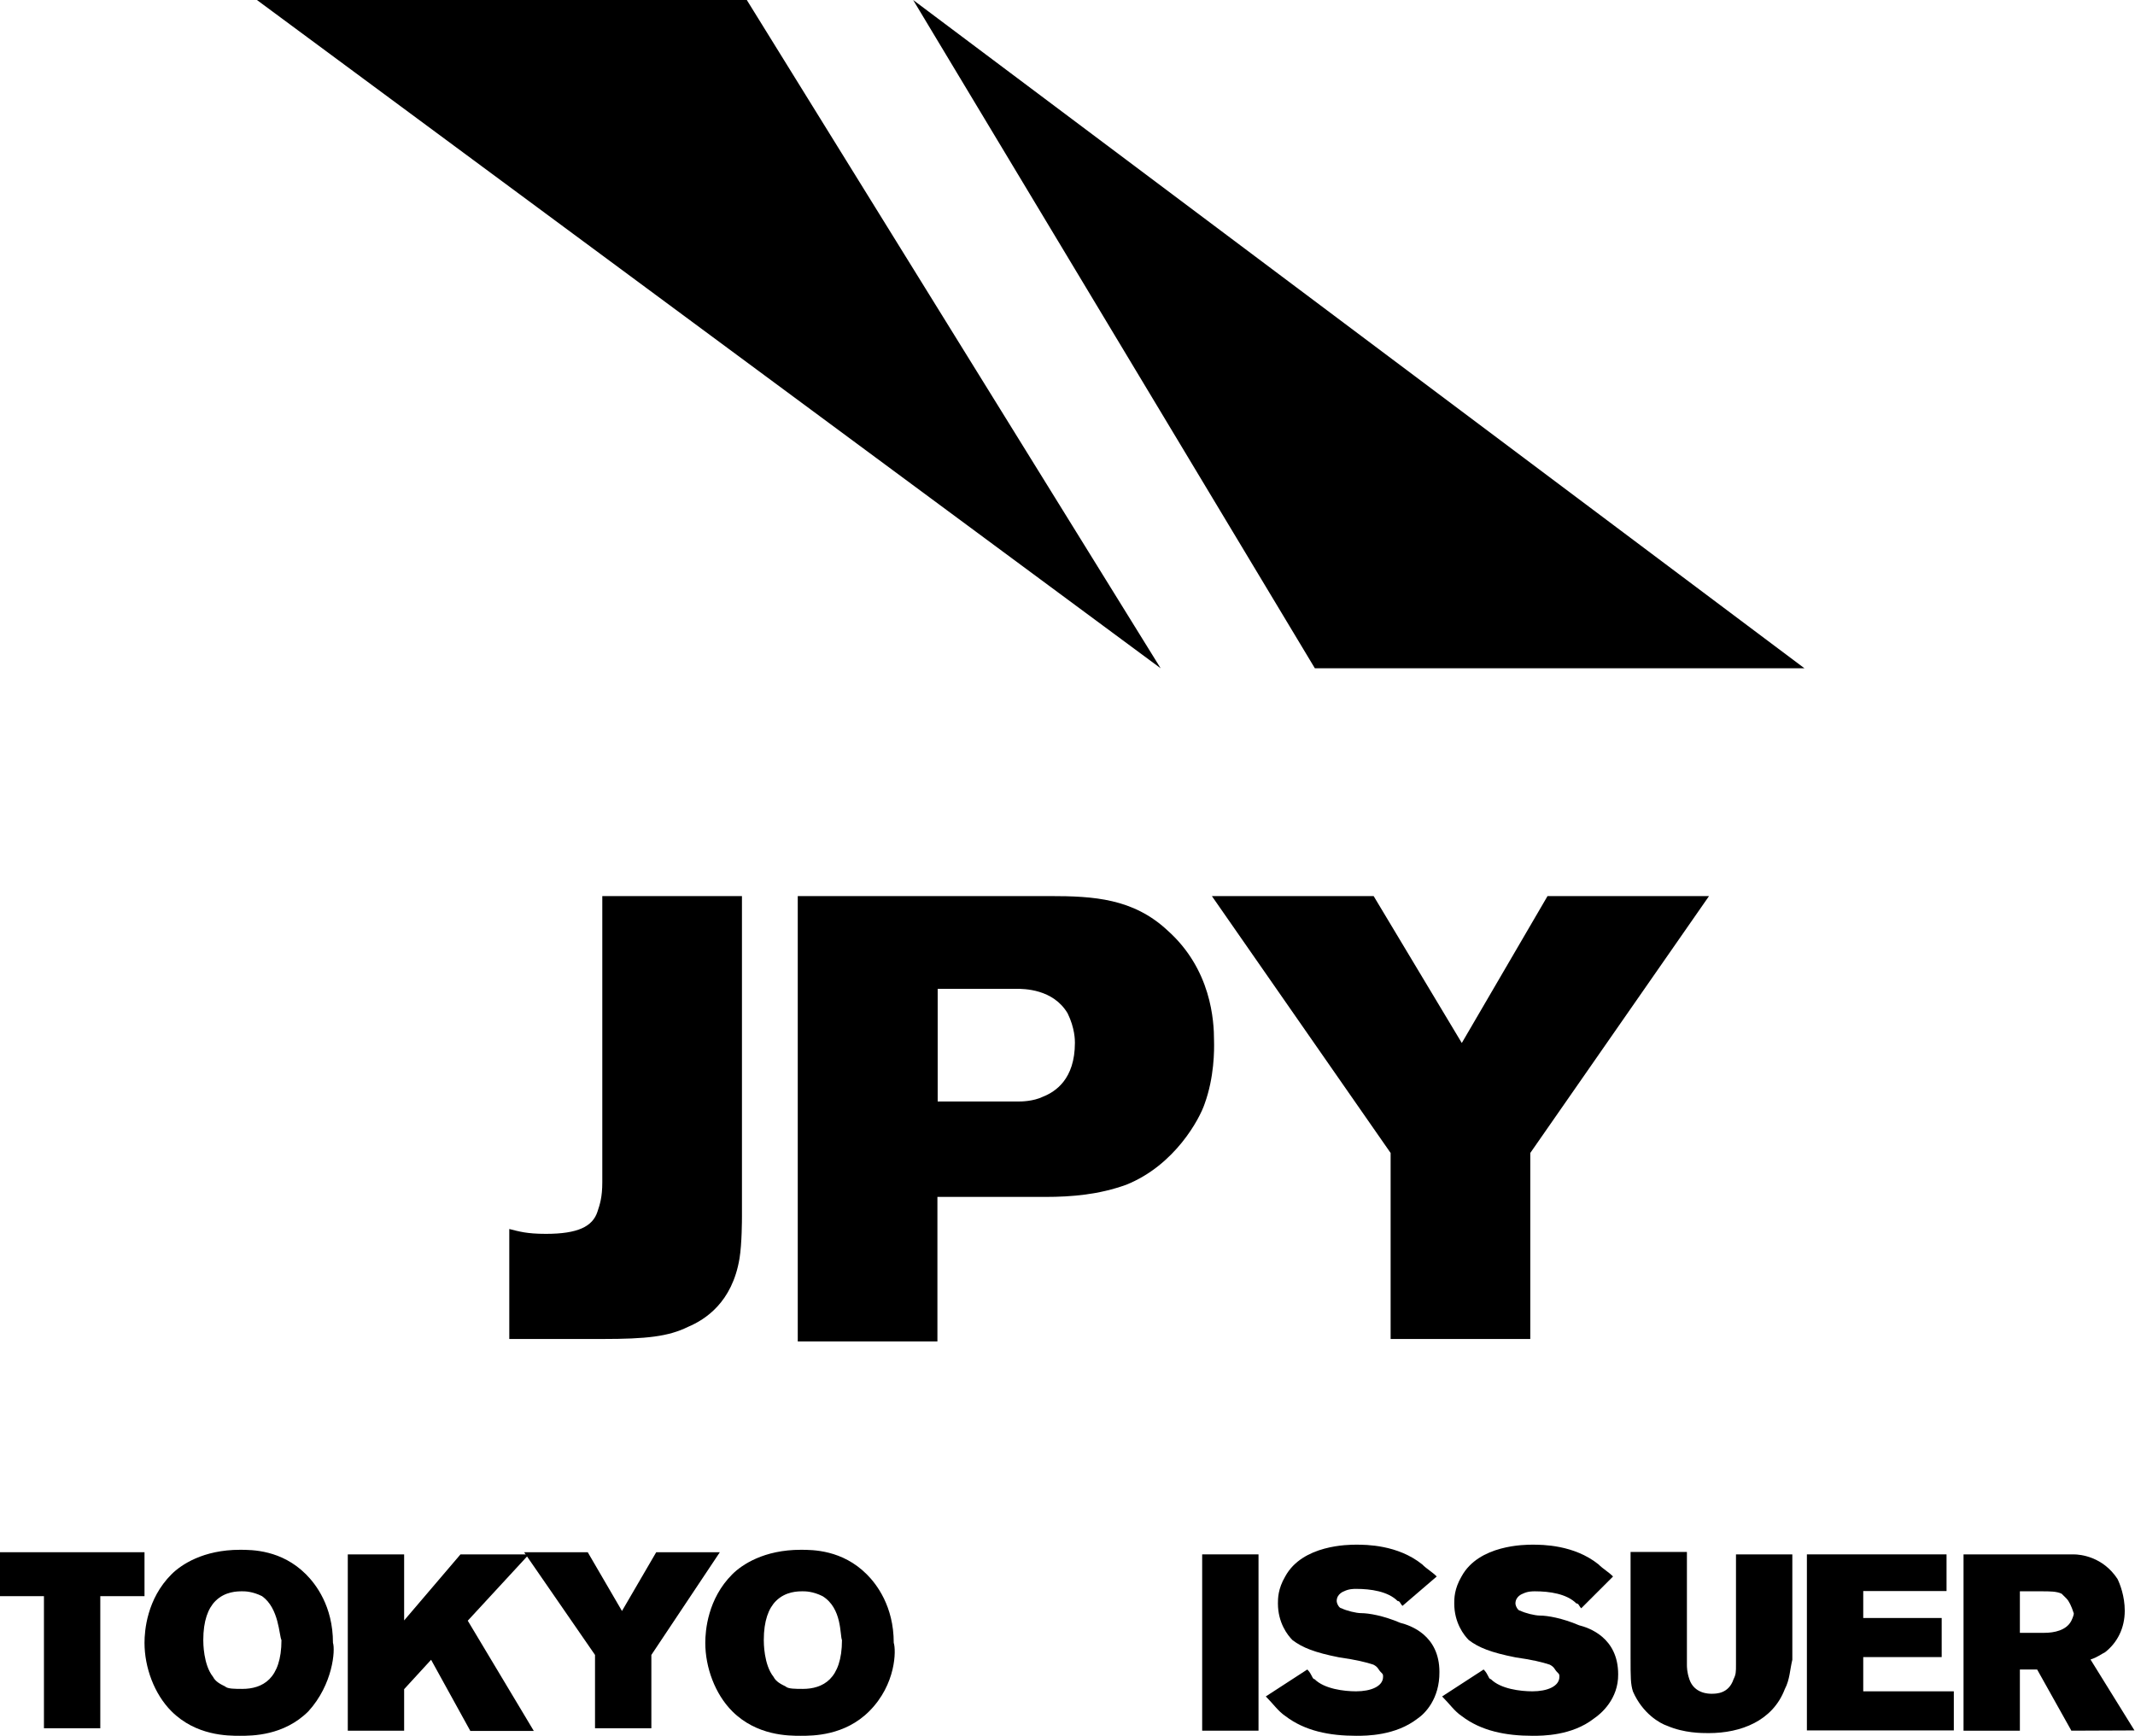
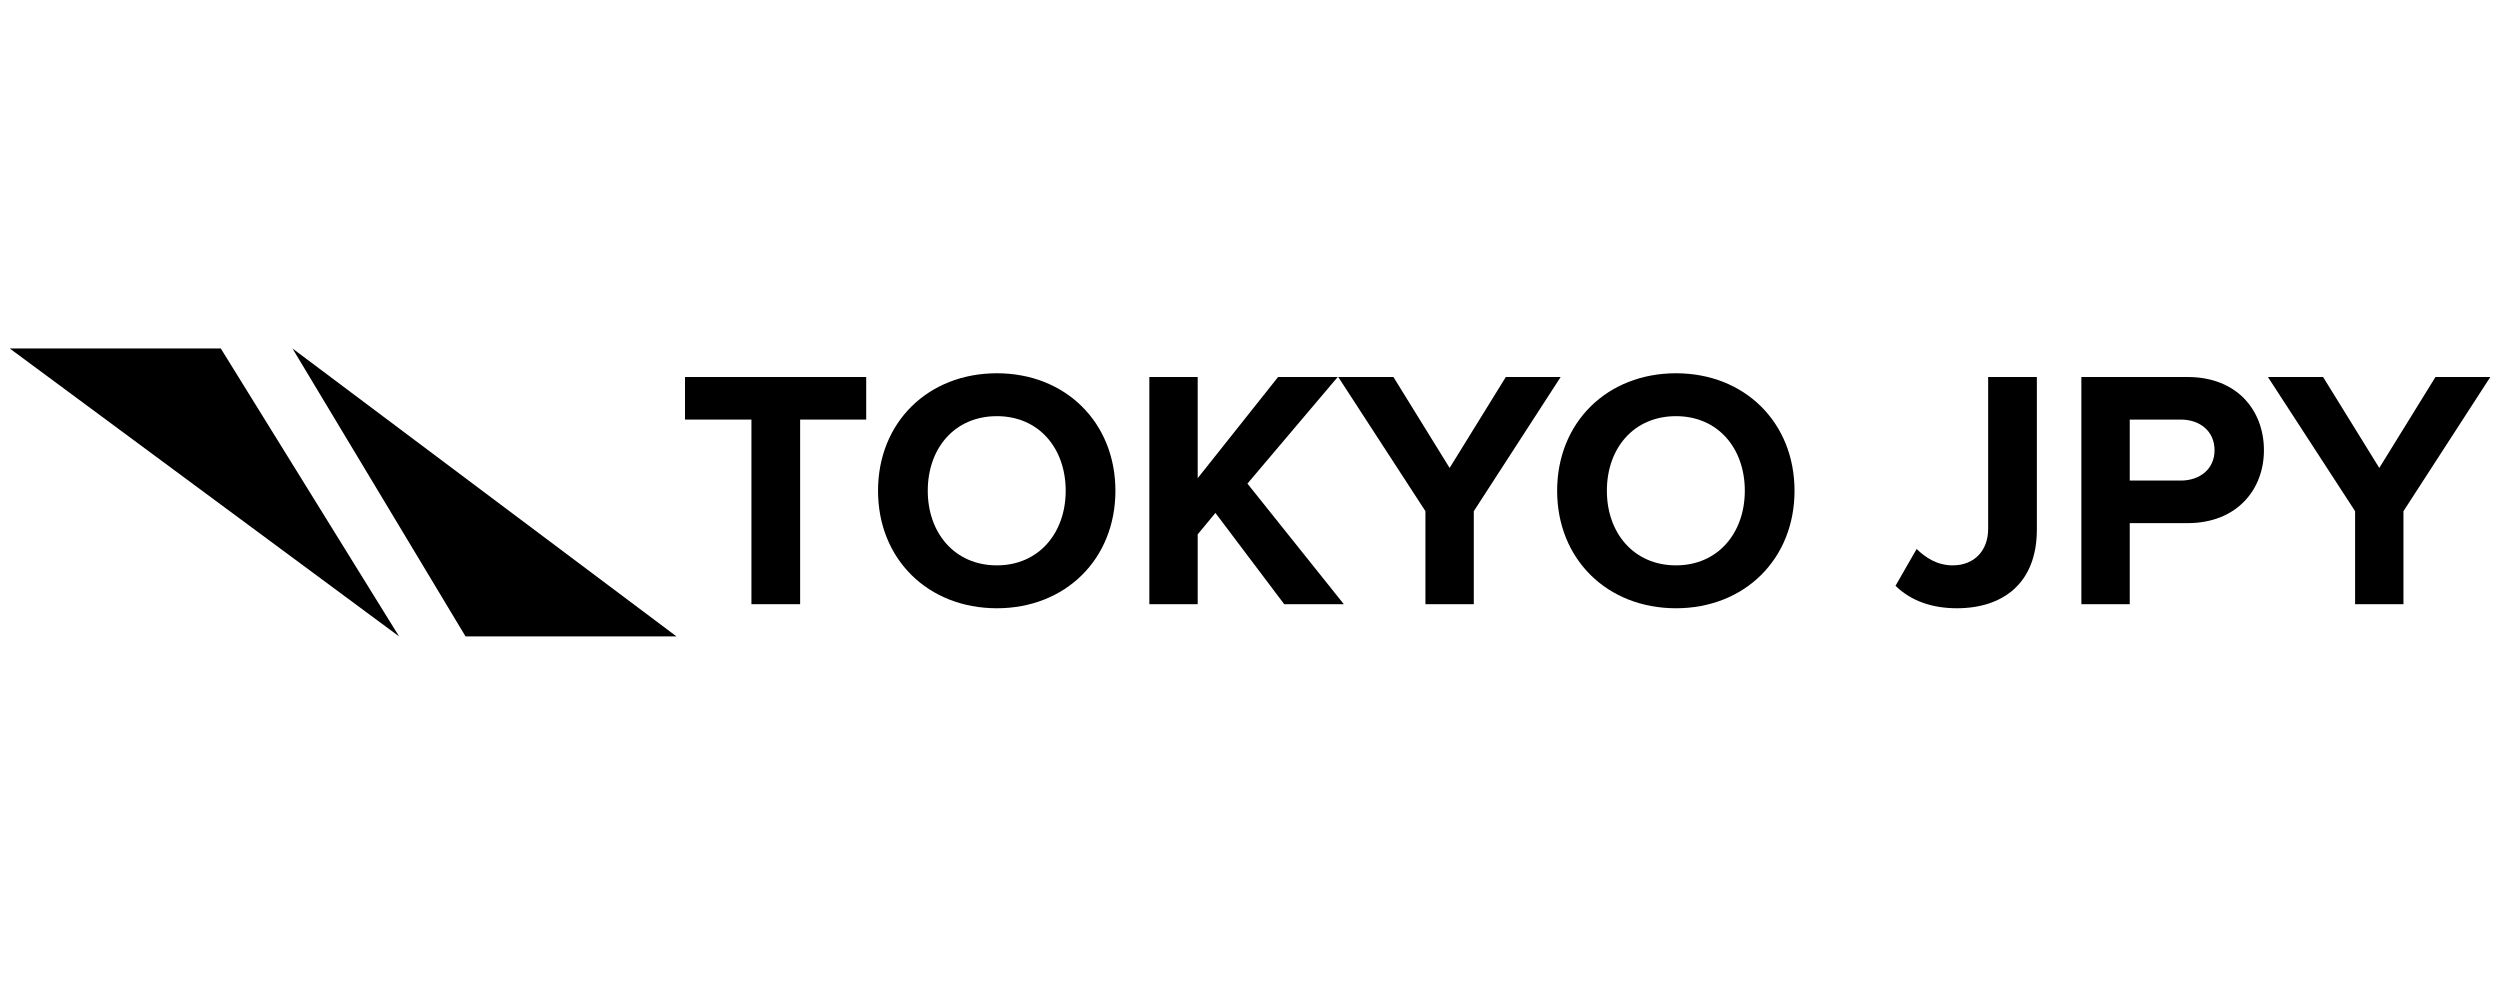
- <svg xmlns="http://www.w3.org/2000/svg" version="1.1" id="Layer_1" x="0px" y="0px" width="791.9px" height="643.9px" viewBox="404.5 118.1 791.9 643.9" enable-background="new 404.5 118.1 791.9 643.9" xml:space="preserve">
-   <g>
+ <svg xmlns="http://www.w3.org/2000/svg" version="1.1" x="0px" y="0px" viewBox="0 0 660 260" style="enable-background:new 0 0 660 260;" xml:space="preserve">
+   <g id="jpytokyo.logo">
    <g>
      <g>
-         <path d="M678.8,584.9c-2.7,16.3-12.7,22.7-19.1,25.4c-7.3,3.6-15.4,4.5-31.8,4.5h-34.5V574c3.6,0.9,6.4,1.8,13.6,1.8     c11.8,0,17.3-2.7,19.1-8.2c0.9-2.7,1.8-5.4,1.8-10.9V450.5h51.8v119C679.7,570.3,679.7,579.4,678.8,584.9z" />
-         <path d="M851.3,527.6c-1.8,5.4-10.9,22.7-29.1,30c-10,3.6-20,4.5-30,4.5h-40v53.6h-51.8V450.5h93.5c16.3,0,30.9,0.9,43.6,12.7     c16.3,14.5,17.3,33.6,17.3,40.9C854.9,507.7,854.9,517.7,851.3,527.6z M800.5,494c-5.4-9.1-16.3-9.1-19.1-9.1h-29.1v41.8h30     c0.9,0,5.4,0,9.1-1.8c4.5-1.8,11.8-6.4,11.8-20C803.2,504,803.2,499.5,800.5,494z" />
-         <path d="M972.1,545.8v69h-51.8v-69L854,450.5H914l32.7,54.5l31.8-54.5h59.9L972.1,545.8z" />
+         <g>
+           <polygon points="2.558,91.986 58.283,91.986 105.359,168.014     " />
+           <polygon points="77.205,91.986 122.902,168.014 178.596,168.014     " />
+         </g>
      </g>
      <g>
-         <path d="M441.7,710.2v49h-20.9v-49h-16.3v-16.3h53.6v16.3H441.7z" />
-         <path d="M518.9,752.9c-9.1,9.1-20.9,9.1-25.4,9.1s-16.3,0-25.4-9.1c-6.4-6.4-10-16.3-10-25.4c0-4.5,0.9-16.3,10-25.4     c3.6-3.6,11.8-9.1,25.4-9.1c4.5,0,15.4,0,24.5,9.1c3.6,3.6,10,11.8,10,25.4C528.9,730.2,528,742.9,518.9,752.9z M501.7,710.2     c-3.6-1.8-6.4-1.8-7.3-1.8c-1.8,0-6.4,0-10,3.6c-2.7,2.7-4.5,7.3-4.5,14.5c0,0.9,0,9.1,3.6,13.6c0.9,1.8,2.7,2.7,4.5,3.6     c0.9,0.9,3.6,0.9,6.4,0.9c3.6,0,7.3-0.9,10-3.6c2.7-2.7,4.5-7.3,4.5-14.5C508,724.7,508,714.7,501.7,710.2z" />
-         <path d="M578.9,760.1l-14.5-26.3l-10,10.9v15.4h-20.9v-65.4h20.9v24.5l20.9-24.5h25.4L578,719.3l24.5,40.9H578.9z" />
-         <path d="M646.1,732v27.2h-20.9V732l-26.3-38.1h23.6l12.7,21.8l12.7-21.8h23.6L646.1,732z" />
-         <path d="M726.9,752.9c-9.1,9.1-20.9,9.1-25.4,9.1c-4.5,0-16.3,0-25.4-9.1c-6.4-6.4-10-16.3-10-25.4c0-4.5,0.9-16.3,10-25.4     c3.6-3.6,11.8-9.1,25.4-9.1c4.5,0,15.4,0,24.5,9.1c3.6,3.6,10,11.8,10,25.4C736.9,730.2,736.9,742.9,726.9,752.9z M709.6,710.2     c-3.6-1.8-6.4-1.8-7.3-1.8c-1.8,0-6.4,0-10,3.6c-2.7,2.7-4.5,7.3-4.5,14.5c0,0.9,0,9.1,3.6,13.6c0.9,1.8,2.7,2.7,4.5,3.6     c0.9,0.9,3.6,0.9,6.4,0.9c3.6,0,7.3-0.9,10-3.6c2.7-2.7,4.5-7.3,4.5-14.5C716,724.7,716.9,714.7,709.6,710.2z" />
-         <path d="M850.4,760.1v-65.4h20.9v65.4H850.4z" />
-         <path d="M930.3,755.6c-8.2,6.4-19.1,6.4-22.7,6.4c-10,0-19.1-1.8-26.3-7.3c-2.7-1.8-4.5-4.5-7.3-7.3l15.4-10     c1.8,1.8,1.8,3.6,2.7,3.6c3.6,3.6,10.9,4.5,15.4,4.5c5.4,0,10-1.8,10-5.4c0-0.9,0-0.9-0.9-1.8c-0.9-0.9-0.9-1.8-2.7-2.7     c-2.7-0.9-6.4-1.8-12.7-2.7c-9.1-1.8-13.6-3.6-17.3-6.4c-1.8-1.8-5.4-6.4-5.4-13.6c0-1.8,0-5.4,2.7-10     c6.4-11.8,23.6-11.8,26.3-11.8c3.6,0,15.4,0,24.5,7.3c1.8,1.8,3.6,2.7,5.4,4.5l-12.7,10.9c-0.9-0.9-0.9-1.8-1.8-1.8     c-3.6-3.6-10-4.5-15.4-4.5c-0.9,0-2.7,0-4.5,0.9c0,0-2.7,0.9-2.7,3.6c0,0.9,0.9,2.7,1.8,2.7c1.8,0.9,5.4,1.8,7.3,1.8     c2.7,0,8.2,0.9,14.5,3.6c3.6,0.9,14.5,4.5,14.5,18.2C938.5,748.3,933,753.8,930.3,755.6z" />
-         <path d="M995.7,755.6c-8.2,6.4-19.1,6.4-22.7,6.4c-10,0-19.1-1.8-26.3-7.3c-2.7-1.8-4.5-4.5-7.3-7.3l15.4-10     c1.8,1.8,1.8,3.6,2.7,3.6c3.6,3.6,10.9,4.5,15.4,4.5c5.4,0,10-1.8,10-5.4c0-0.9,0-0.9-0.9-1.8c-0.9-0.9-0.9-1.8-2.7-2.7     c-2.7-0.9-6.4-1.8-12.7-2.7c-9.1-1.8-13.6-3.6-17.3-6.4c-1.8-1.8-5.4-6.4-5.4-13.6c0-1.8,0-5.4,2.7-10     c6.4-11.8,23.6-11.8,26.3-11.8c3.6,0,15.4,0,24.5,7.3c1.8,1.8,3.6,2.7,5.4,4.5l-11.8,11.8c-0.9-0.9-0.9-1.8-1.8-1.8     c-3.6-3.6-10-4.5-15.4-4.5c-0.9,0-2.7,0-4.5,0.9c0,0-2.7,0.9-2.7,3.6c0,0.9,0.9,2.7,1.8,2.7c1.8,0.9,5.4,1.8,7.3,1.8     c2.7,0,8.2,0.9,14.5,3.6c3.6,0.9,14.5,4.5,14.5,18.2C1004.8,748.3,998.4,753.8,995.7,755.6z" />
-         <path d="M1066.5,744.7c-4.5,11.8-16.3,16.3-28.2,16.3c-2.7,0-9.1,0-15.4-2.7c-2.7-0.9-9.1-4.5-12.7-12.7     c-0.9-2.7-0.9-5.4-0.9-12.7v-39.1h20.9v41.8c0,0.9,0,2.7,0.9,5.4c1.8,5.4,7.3,5.4,8.2,5.4c1.8,0,6.4,0,8.2-5.4     c0.9-1.8,0.9-2.7,0.9-5.4v-40.9h20.9v39.1C1068.4,737.4,1068.4,741.1,1066.5,744.7z" />
-         <path d="M1074.7,760.1v-65.4h51.8v13.6h-30.9v10h29.1v14.5h-29.1v12.7h33.6v14.5H1074.7z" />
-         <path d="M1172.8,760.1l-12.7-22.7h-6.4v22.7h-20.9v-65.4h35.4c1.8,0,3.6,0,5.4,0c2.7,0,10.9,0.9,16.3,9.1     c0.9,1.8,2.7,6.4,2.7,11.8c0,6.4-2.7,11.8-7.3,15.4c-1.8,0.9-2.7,1.8-5.4,2.7l16.3,26.3L1172.8,760.1L1172.8,760.1z M1171,711.1     c-0.9-0.9-1.8-1.8-1.8-1.8c-1.8-0.9-4.5-0.9-7.3-0.9h-8.2v15.4h9.1c3.6,0,8.2-0.9,10-4.5c0,0,0.9-1.8,0.9-2.7     C1172.8,713.8,1171.9,712,1171,711.1z" />
+         <path d="M198.378,159.503v-48.735h-17.536V99.531h47.837v11.238h-17.443v48.735H198.378z" />
+         <path d="M231.799,129.566c0-18.079,13.217-31.025,31.379-31.025c18.074,0,31.291,12.945,31.291,31.025     c0,18.069-13.217,31.015-31.291,31.015C245.016,160.58,231.799,147.635,231.799,129.566z M281.344,129.566     c0-11.247-7.104-19.7-18.166-19.7c-11.145,0-18.249,8.452-18.249,19.7c0,11.14,7.104,19.69,18.249,19.69     C274.241,149.255,281.344,140.706,281.344,129.566z" />
+         <path d="M339.031,159.503l-18.162-24.096l-4.677,5.667v18.428h-12.766V99.531h12.766v26.706l21.223-26.706h15.735l-23.829,28.142     l25.445,31.83H339.031z" />
+         <path d="M376.315,159.503v-24.552l-23.018-35.421h14.566l14.838,24.008l14.833-24.008h14.479l-22.931,35.421v24.552H376.315z" />
+         <path d="M411.085,129.566c0-18.079,13.217-31.025,31.379-31.025c18.074,0,31.291,12.945,31.291,31.025     c0,18.069-13.217,31.015-31.291,31.015C424.302,160.58,411.085,147.635,411.085,129.566z M460.63,129.566     c0-11.247-7.104-19.7-18.166-19.7c-11.145,0-18.249,8.452-18.249,19.7c0,11.14,7.104,19.69,18.249,19.69     C453.527,149.255,460.63,140.706,460.63,129.566z" />
+         <path d="M500.413,154.651l5.575-9.714c2.339,2.251,5.396,4.318,9.53,4.318c5.667,0,9.355-3.872,9.355-9.627V99.531h12.858v40.282     c0,14.12-8.904,20.767-21.131,20.767C510.486,160.58,504.731,158.872,500.413,154.651z" />
+         <path d="M549.482,159.503V99.531h28.055c13.038,0,20.141,8.811,20.141,19.331c0,10.432-7.196,19.244-20.141,19.244h-15.284     v21.398H549.482z M584.641,118.862c0-5.037-3.867-8.093-8.904-8.093h-13.484v16.099h13.484     C580.774,126.868,584.641,123.811,584.641,118.862z" />
+         <path d="M621.745,159.503v-24.552l-23.018-35.421h14.566l14.838,24.008l14.833-24.008h14.479l-22.931,35.421v24.552H621.745z" />
      </g>
-       <polygon points="499.8,118.1 681.5,118.1 835,366   " />
-       <polygon points="743.2,118.1 892.2,366 1073.8,366   " />
    </g>
  </g>
+   <g id="Layer_1">
+ </g>
</svg>
